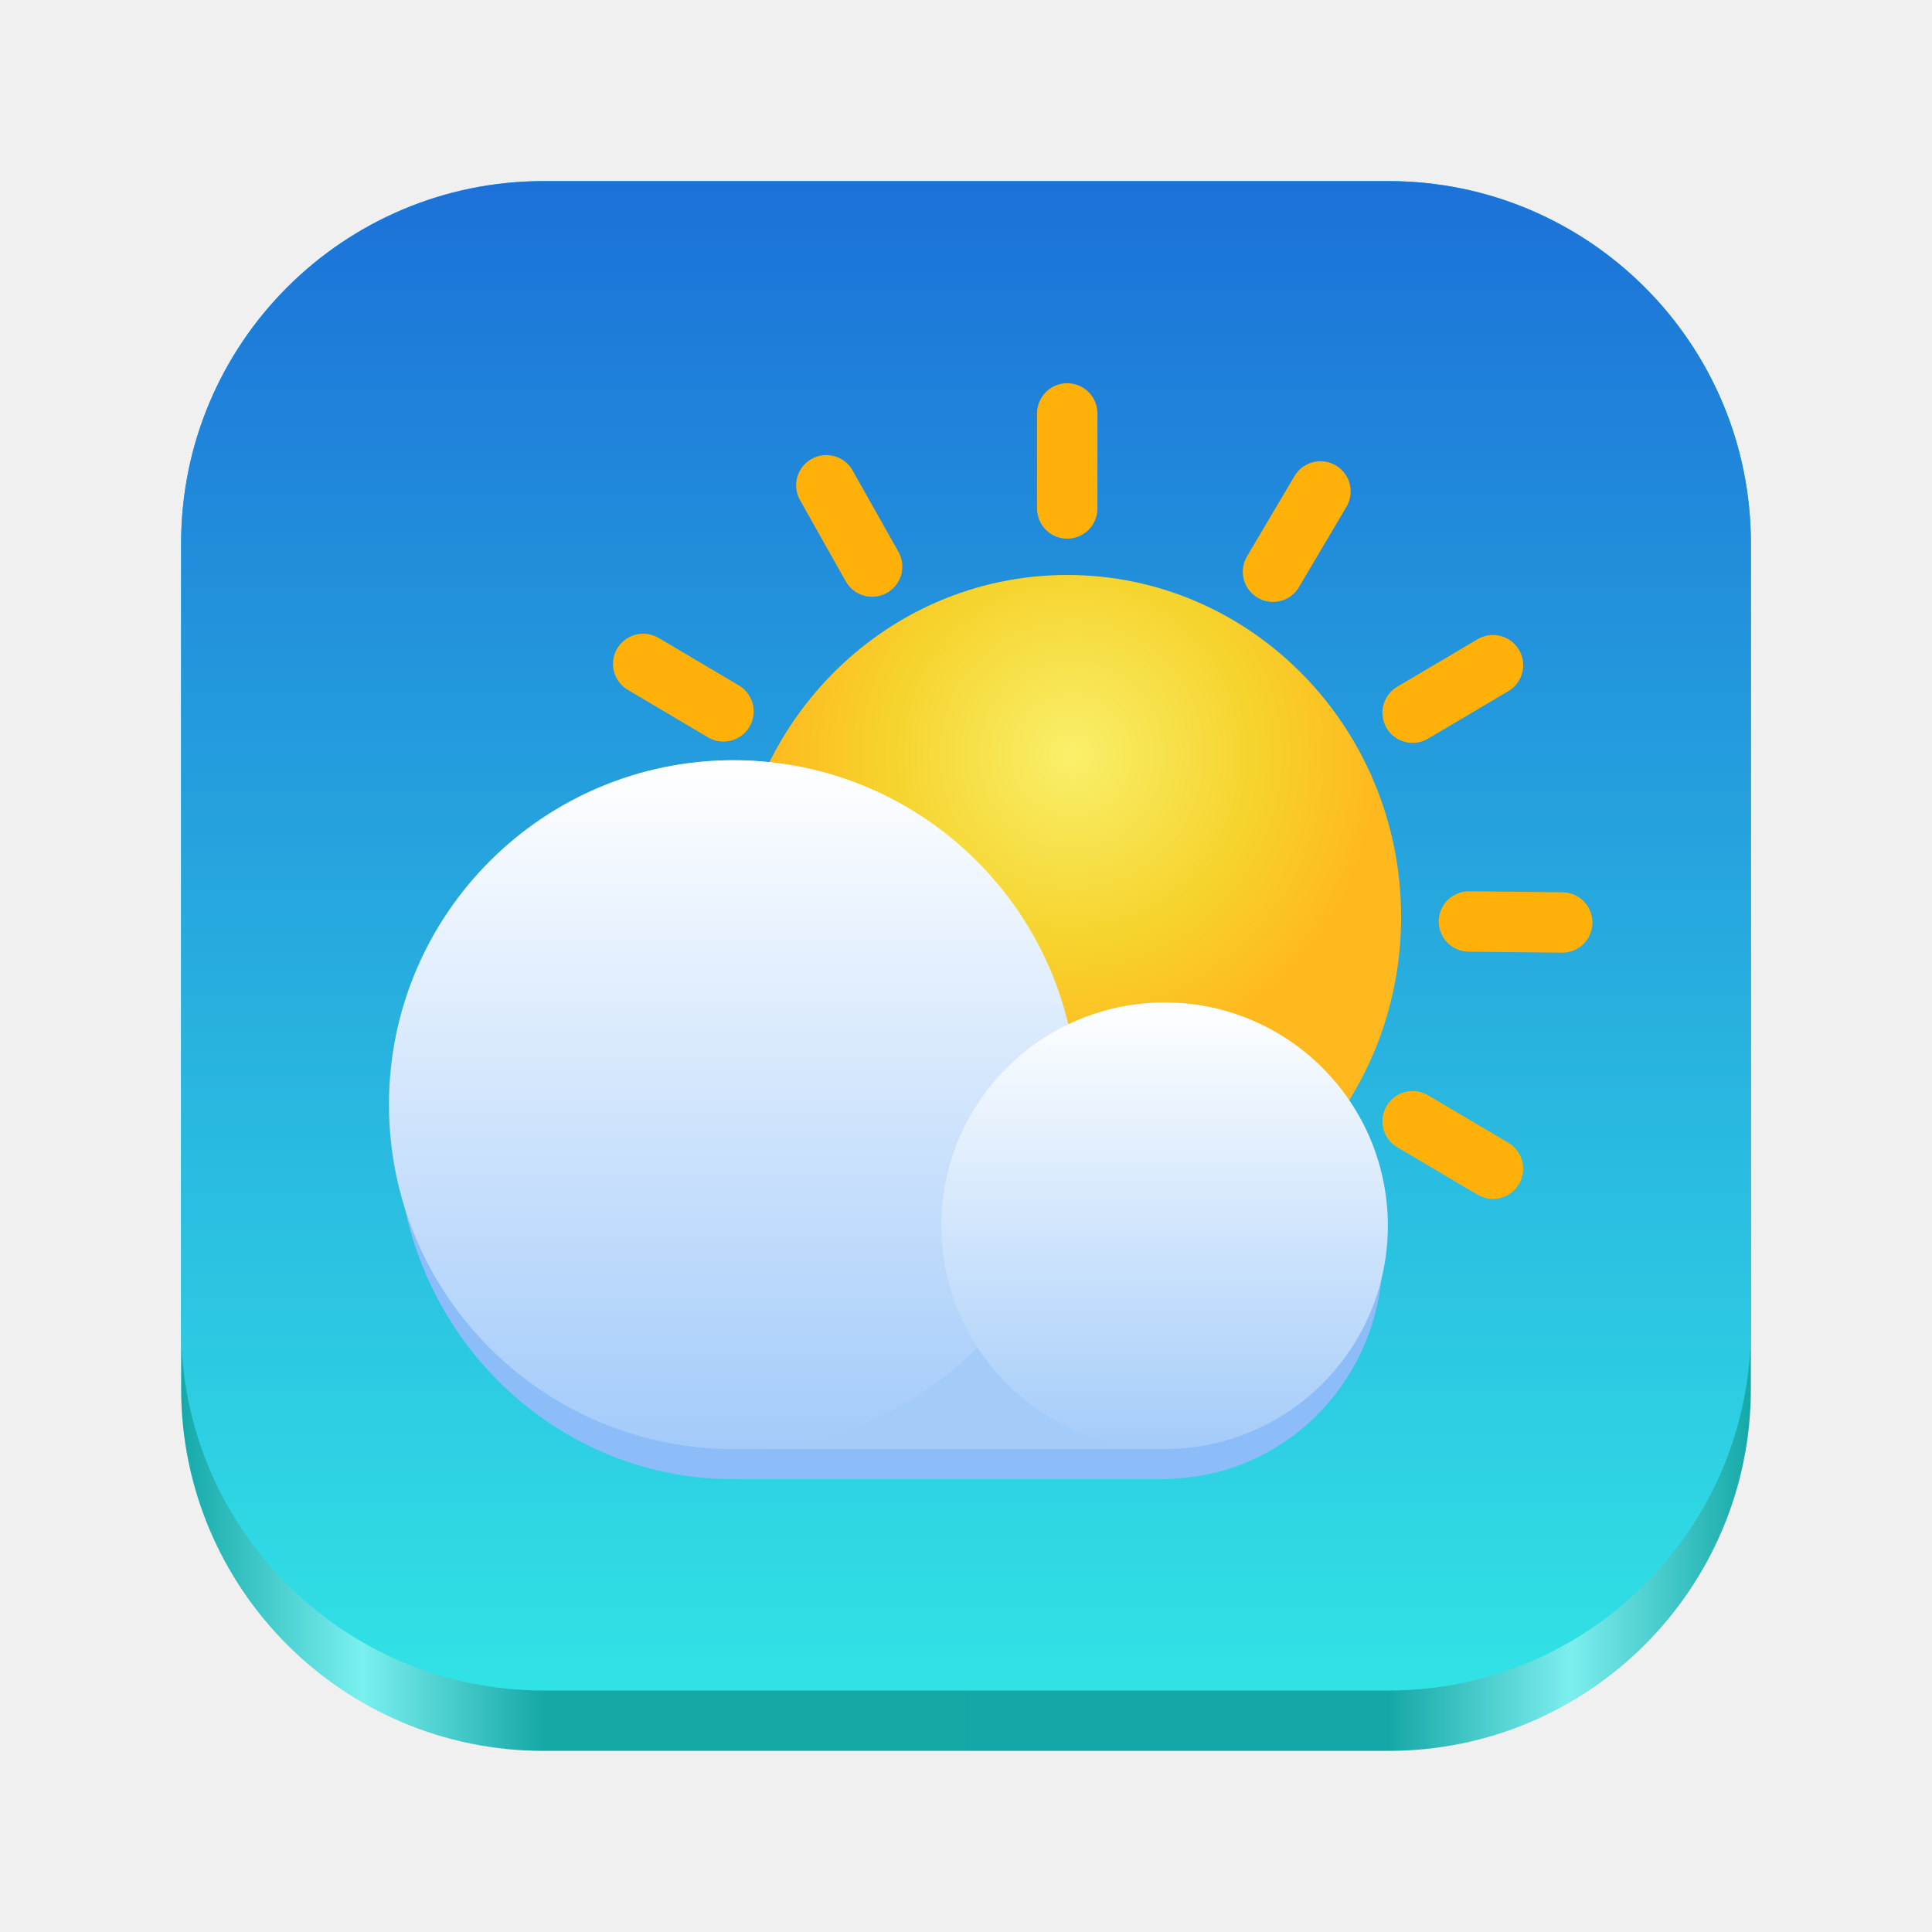
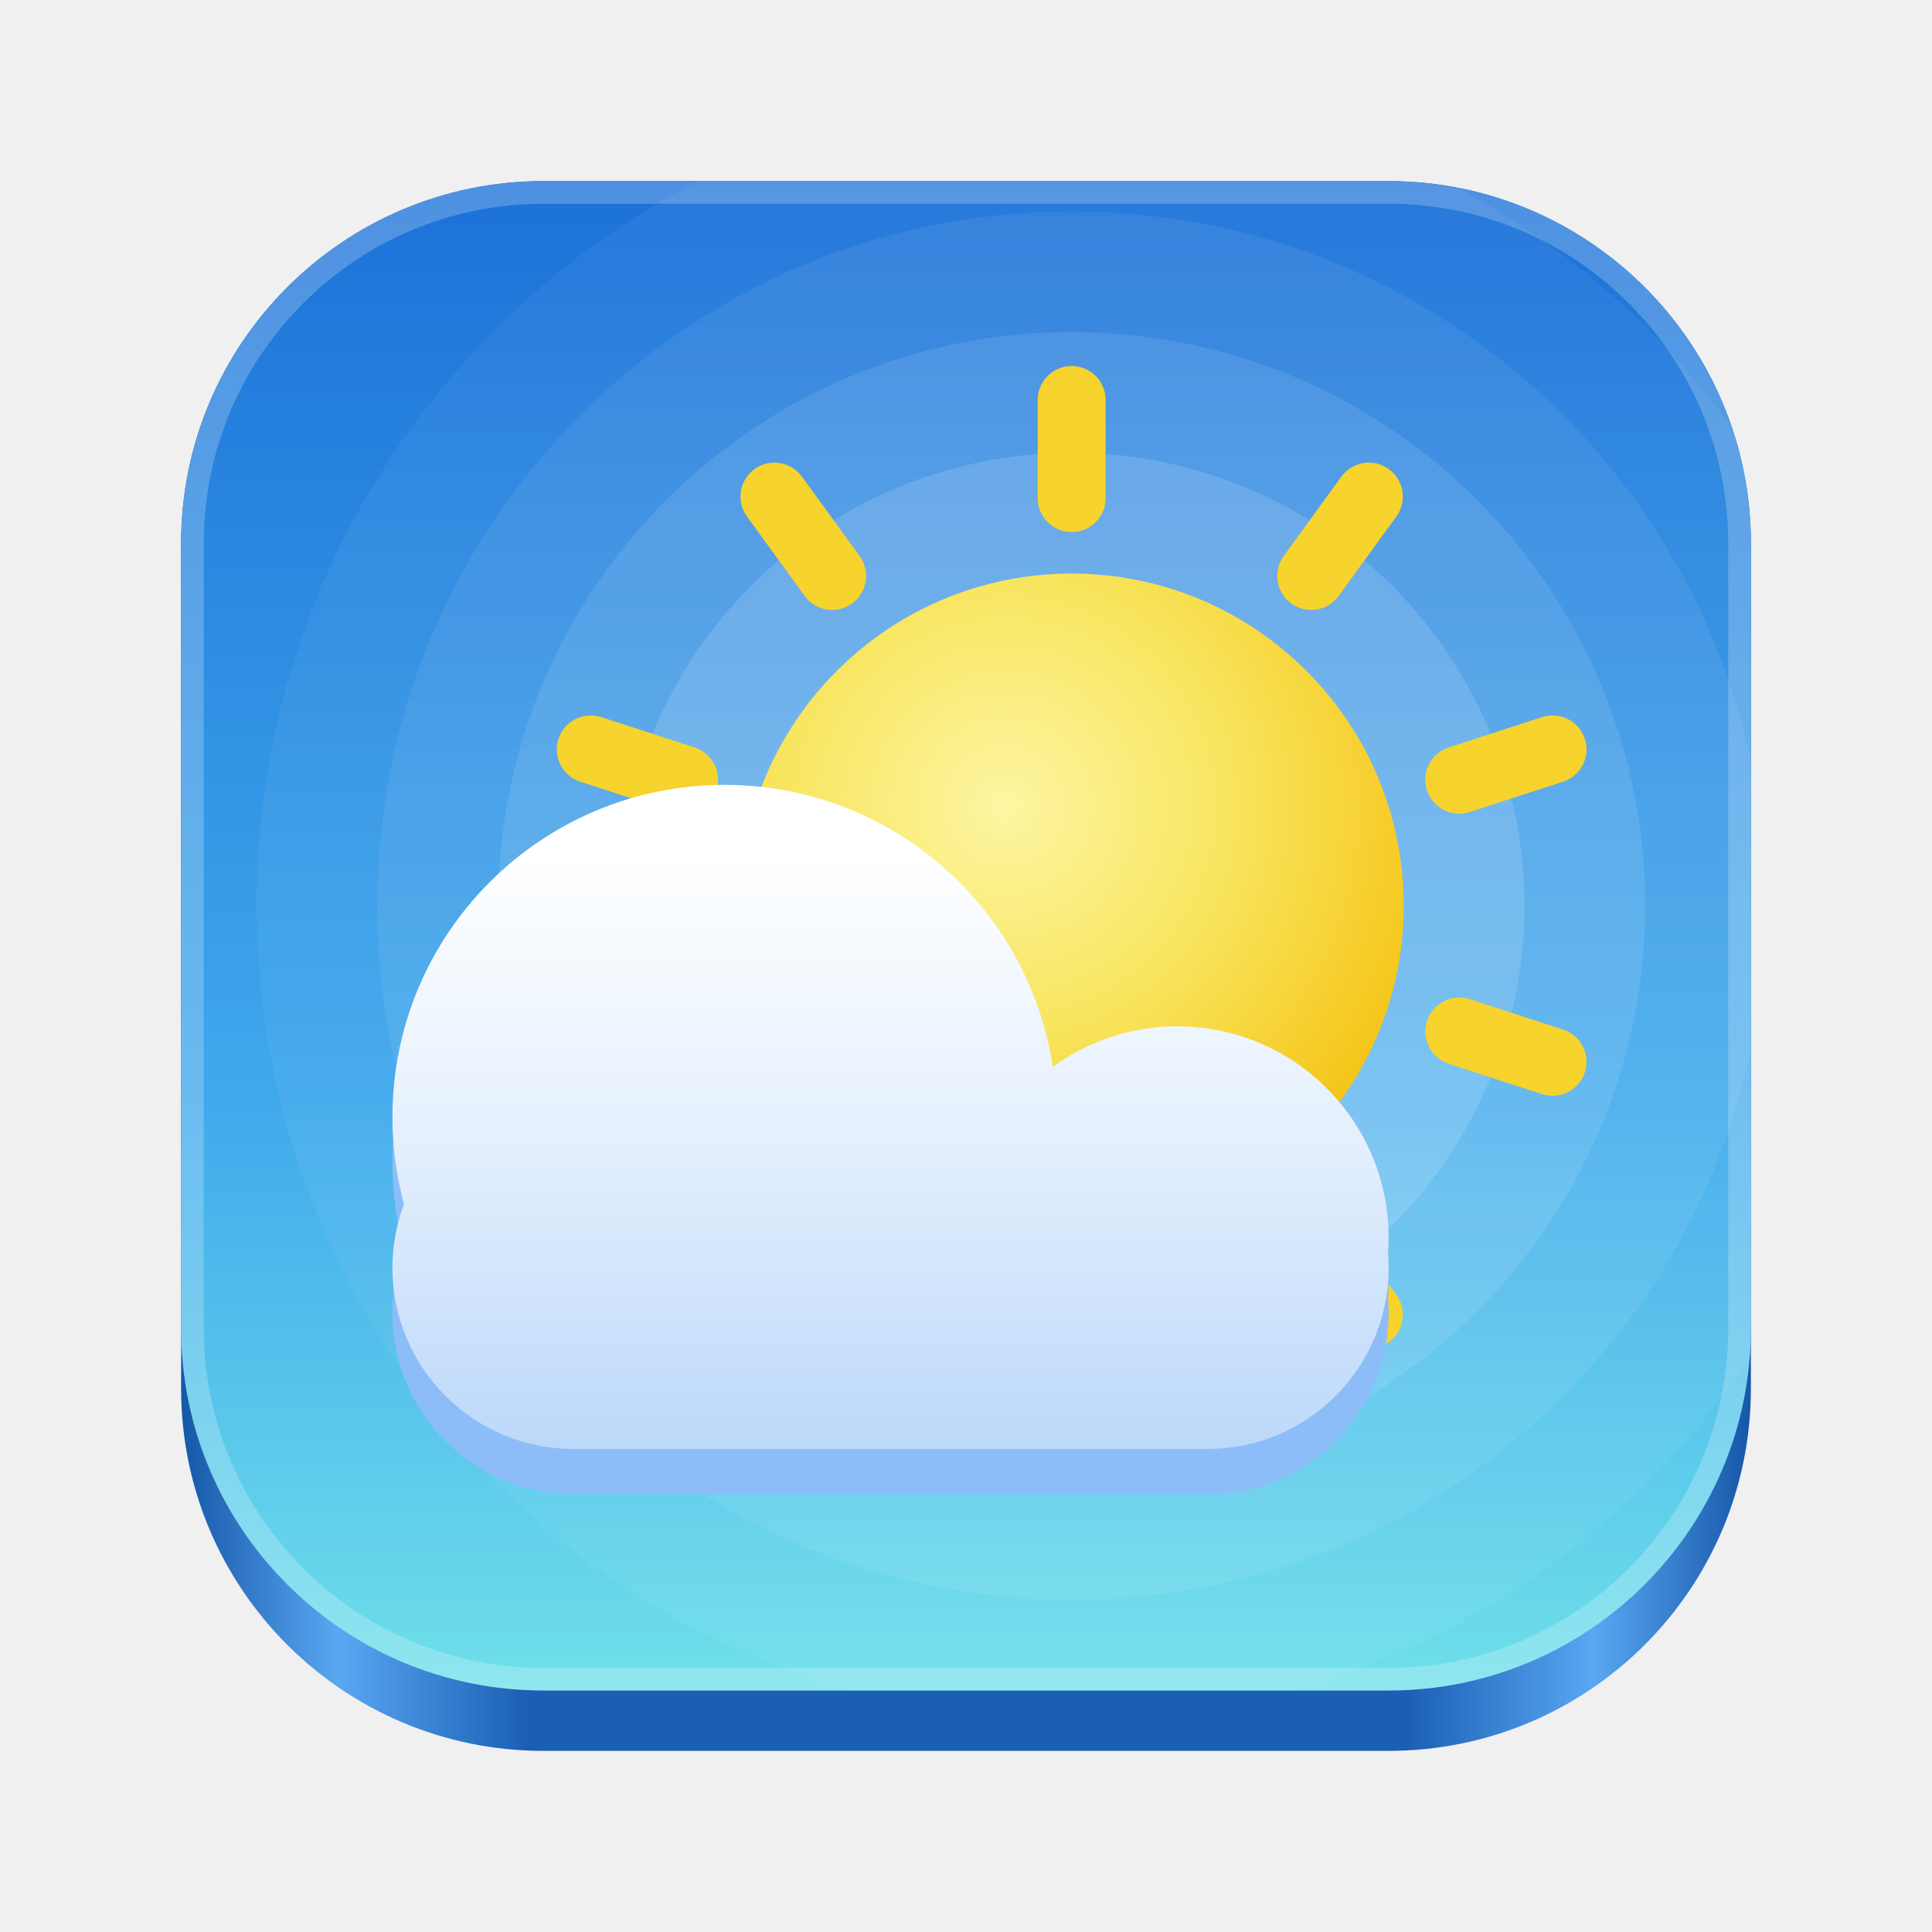
- <svg xmlns="http://www.w3.org/2000/svg" height="128px" viewBox="0 0 128 128" width="128px">
-   <linearGradient id="a" gradientTransform="matrix(0.232143 0 0 0.328947 -8.56691 263.827)" gradientUnits="userSpaceOnUse" x1="88.596" x2="536.596" y1="-449.394" y2="-449.394">
-     <stop offset="0" stop-color="#14a9a9" />
-     <stop offset="0.115" stop-color="#7af0f0" />
-     <stop offset="0.231" stop-color="#16a7a7" />
-     <stop offset="0.769" stop-color="#15a7a7" />
-     <stop offset="0.885" stop-color="#7deeee" />
-     <stop offset="1" stop-color="#15a8a8" />
-   </linearGradient>
-   <linearGradient id="b" gradientUnits="userSpaceOnUse" x1="64" x2="64" y1="12" y2="112">
-     <stop offset="0" stop-color="#1c71d8" />
-     <stop offset="1" stop-color="#31e3e5" />
-   </linearGradient>
-   <radialGradient id="c" cx="-294.906" cy="224.071" gradientTransform="matrix(1.0563 0 0 1.082009 382.5089 -192.4463)" gradientUnits="userSpaceOnUse" r="19.211">
-     <stop offset="0" stop-color="#f9f06b" />
-     <stop offset="0.6" stop-color="#f6d32d" />
-     <stop offset="1" stop-color="#ffb91f" />
-   </radialGradient>
-   <linearGradient id="d" gradientTransform="matrix(0 -1 -1 0 -1 318.3664)" gradientUnits="userSpaceOnUse" x1="222.366" x2="268" y1="-49.586" y2="-49.586">
-     <stop offset="0" stop-color="#a3cbfa" />
-     <stop offset="1" stop-color="#ffffff" />
-   </linearGradient>
-   <linearGradient id="e" gradientTransform="matrix(0 -1 -1 0 330.368 159.368)" gradientUnits="userSpaceOnUse" x1="63.368" x2="92.95" y1="253.209" y2="253.209">
-     <stop offset="0" stop-color="#a4ccf9" />
-     <stop offset="1" stop-color="#ffffff" />
-   </linearGradient>
-   <path d="m 36 12 h 56 c 13.254 0 24 10.746 24 24 v 56 c 0 13.254 -10.746 24 -24 24 h -56 c -13.254 0 -24 -10.746 -24 -24 v -56 c 0 -13.254 10.746 -24 24 -24 z m 0 0" fill="url(#a)" />
-   <path d="m 36 12 h 56 c 13.254 0 24 10.746 24 24 v 52 c 0 13.254 -10.746 24 -24 24 h -56 c -13.254 0 -24 -10.746 -24 -24 v -52 c 0 -13.254 10.746 -24 24 -24 z m 0 0" fill="url(#b)" />
-   <path d="m 48.586 52.367 c -12.301 0 -22.273 10.215 -22.273 22.816 c 0 12.602 9.973 22.816 22.273 22.816 c 0.078 -0.008 0.16 -0.012 0.238 -0.02 c 0.004 0.008 0.012 0.02 0.016 0.02 h 28.332 c 0.012 0 0.68 -0.02 0.691 -0.051 c 7.68 -0.383 13.719 -6.863 13.738 -14.742 c -0.004 -8.168 -6.469 -14.789 -14.441 -14.789 c -2.391 0.012 -4.742 0.633 -6.84 1.805 c -2.266 -10.43 -11.301 -17.852 -21.734 -17.855 z m 0 0" fill="#8cbdf8" />
-   <path d="m 92.828 60.754 c 0 12.512 -9.902 22.656 -22.121 22.656 c -12.215 0 -22.121 -10.145 -22.121 -22.656 c 0 -12.516 9.906 -22.66 22.121 -22.66 c 12.219 0 22.121 10.145 22.121 22.66 z m 0 0" fill="url(#c)" />
-   <g fill="none" stroke="#ffb109" stroke-linecap="round" stroke-linejoin="round" stroke-width="4">
-     <path d="m 70.707 33.688 v -6.297" />
-     <path d="m 93.59 47.219 l 5.324 -3.148" />
-     <path d="m 47.934 47.133 l -5.32 -3.148" />
-     <path d="m 93.59 74.285 l 5.324 3.148" />
-     <path d="m 57.781 37.539 l -3.035 -5.387" />
-     <path d="m 83.742 83.879 l 3.035 5.387" />
-     <path d="m 44.203 60.367 l -6.184 -0.066" />
-     <path d="m 97.32 61.051 l 6.184 0.066" />
-     <path d="m 57.188 83.539 l -3.148 5.32" />
-     <path d="m 84.34 37.879 l 3.145 -5.32" />
+ <svg xmlns="http://www.w3.org/2000/svg" width="128" height="128" viewBox="0 0 128 128">
+   <defs>
+     <linearGradient id="edge" gradientUnits="userSpaceOnUse" x1="12" y1="0" x2="116" y2="0">
+       <stop offset="0" stop-color="#1557a8" />
+       <stop offset="0.1" stop-color="#5aa7f2" />
+       <stop offset="0.22" stop-color="#1a5fb4" />
+       <stop offset="0.78" stop-color="#1a5fb4" />
+       <stop offset="0.9" stop-color="#5aa7f2" />
+       <stop offset="1" stop-color="#1557a8" />
+     </linearGradient>
+     <linearGradient id="face" gradientUnits="userSpaceOnUse" x1="0" y1="12" x2="0" y2="112">
+       <stop offset="0" stop-color="#1c71d8" />
+       <stop offset="0.6" stop-color="#3fa8ec" />
+       <stop offset="1" stop-color="#6fe0ea" />
+     </linearGradient>
+     <radialGradient id="sun" cx="0.4" cy="0.35" r="0.7">
+       <stop offset="0" stop-color="#fdf6a3" />
+       <stop offset="0.5" stop-color="#f8e45c" />
+       <stop offset="1" stop-color="#f5c211" />
+     </radialGradient>
+     <linearGradient id="cloud" gradientUnits="userSpaceOnUse" x1="0" y1="96" x2="0" y2="52">
+       <stop offset="0" stop-color="#bcd8fa" />
+       <stop offset="0.45" stop-color="#e3effd" />
+       <stop offset="0.9" stop-color="#ffffff" />
+     </linearGradient>
+     <clipPath id="faceClip">
+       <rect x="12" y="12" width="104" height="100" rx="24" />
+     </clipPath>
+   </defs>
+   <rect x="12" y="12" width="104" height="104" rx="24" fill="url(#edge)" />
+   <rect x="12" y="12" width="104" height="100" rx="24" fill="url(#face)" />
+   <rect x="12.75" y="12.75" width="102.5" height="98.5" rx="23.25" fill="none" stroke="#ffffff" stroke-opacity="0.22" stroke-width="1.5" />
+   <g clip-path="url(#faceClip)" fill="#ffffff">
+     <circle cx="71" cy="60" r="54" opacity="0.05" />
+     <circle cx="71" cy="60" r="46" opacity="0.07" />
+     <circle cx="71" cy="60" r="38" opacity="0.1" />
+     <circle cx="71" cy="60" r="30" opacity="0.14" />
  </g>
-   <path d="m 48.586 50.367 c -12.301 0 -22.273 10.215 -22.273 22.816 c 0 12.602 9.973 22.816 22.273 22.816 c 0.078 -0.008 0.16 -0.012 0.238 -0.02 c 0.004 0.008 0.012 0.02 0.016 0.02 h 28.332 c 0.012 0 0.68 -0.02 0.691 -0.051 c 7.68 -0.383 13.719 -6.863 13.738 -14.742 c -0.004 -8.168 -6.469 -14.789 -14.441 -14.789 c -2.391 0.012 -4.742 0.633 -6.84 1.805 c -2.266 -10.43 -11.301 -17.852 -21.734 -17.855 z m 0 0" fill="#a4ccf9" />
-   <path d="m 48.586 50.367 c -12.602 0 -22.816 10.215 -22.816 22.816 c 0 12.602 10.215 22.816 22.816 22.816 c 12.602 0 22.816 -10.215 22.816 -22.816 c 0 -12.602 -10.215 -22.816 -22.816 -22.816 z m 0 0" fill="url(#d)" />
-   <path d="m 77.16 66.418 c -8.172 0 -14.793 6.621 -14.793 14.793 c 0 8.168 6.621 14.789 14.793 14.789 c 8.168 0 14.789 -6.621 14.789 -14.789 c 0 -8.172 -6.621 -14.793 -14.789 -14.793 z m 0 0" fill="url(#e)" />
+   <g stroke="#f6d32d" stroke-width="4.5" stroke-linecap="round">
+     <line x1="71.00" y1="33.00" x2="71.00" y2="26.50" />
+     <line x1="86.87" y1="38.16" x2="90.69" y2="32.90" />
+     <line x1="96.68" y1="51.66" x2="102.86" y2="49.65" />
+     <line x1="96.68" y1="68.34" x2="102.86" y2="70.35" />
+     <line x1="86.87" y1="81.84" x2="90.69" y2="87.10" />
+     <line x1="71.00" y1="87.00" x2="71.00" y2="93.50" />
+     <line x1="55.13" y1="81.84" x2="51.31" y2="87.10" />
+     <line x1="45.32" y1="68.34" x2="39.14" y2="70.35" />
+     <line x1="45.32" y1="51.66" x2="39.14" y2="49.65" />
+     <line x1="55.13" y1="38.16" x2="51.31" y2="32.90" />
+   </g>
+   <circle cx="71" cy="60" r="22" fill="url(#sun)" />
+   <g fill="#8cbdf8" transform="translate(0 3)">
+     <rect x="26" y="72" width="66" height="24" rx="12" />
+     <circle cx="48" cy="74" r="22" />
+     <circle cx="78" cy="82" r="14" />
+   </g>
+   <g fill="url(#cloud)">
+     <rect x="26" y="72" width="66" height="24" rx="12" />
+     <circle cx="48" cy="74" r="22" />
+     <circle cx="78" cy="82" r="14" />
+   </g>
</svg>
